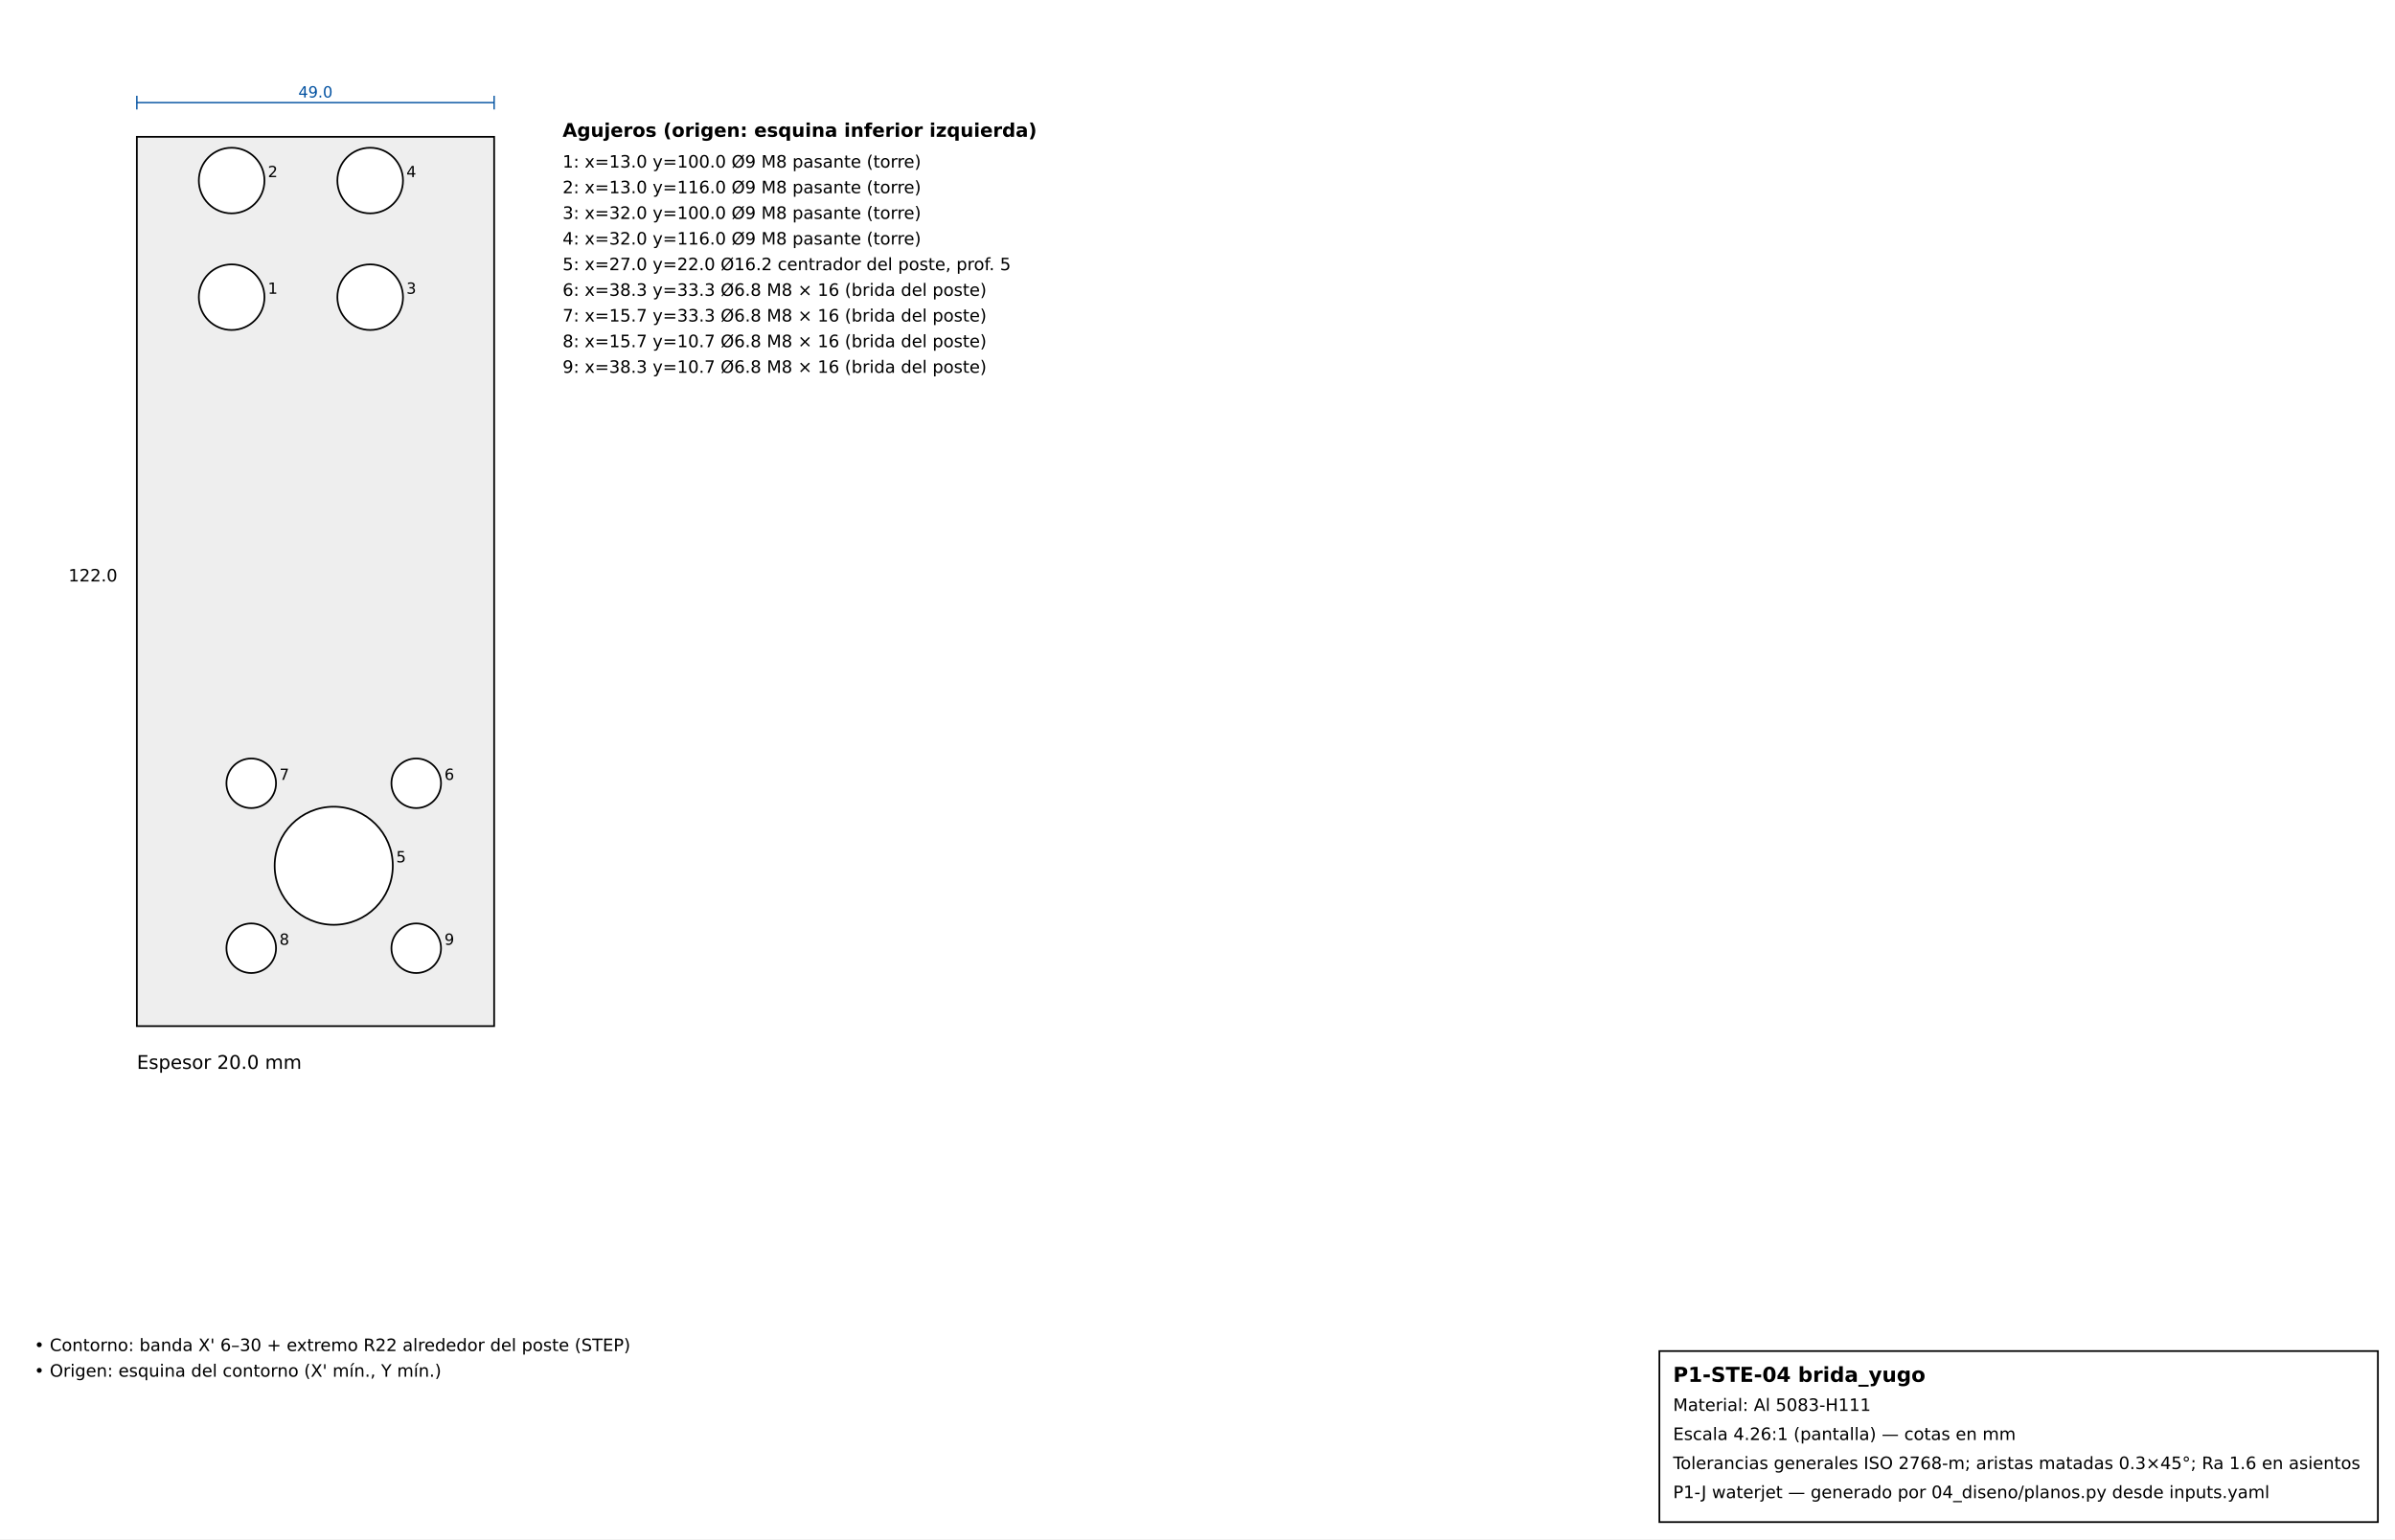
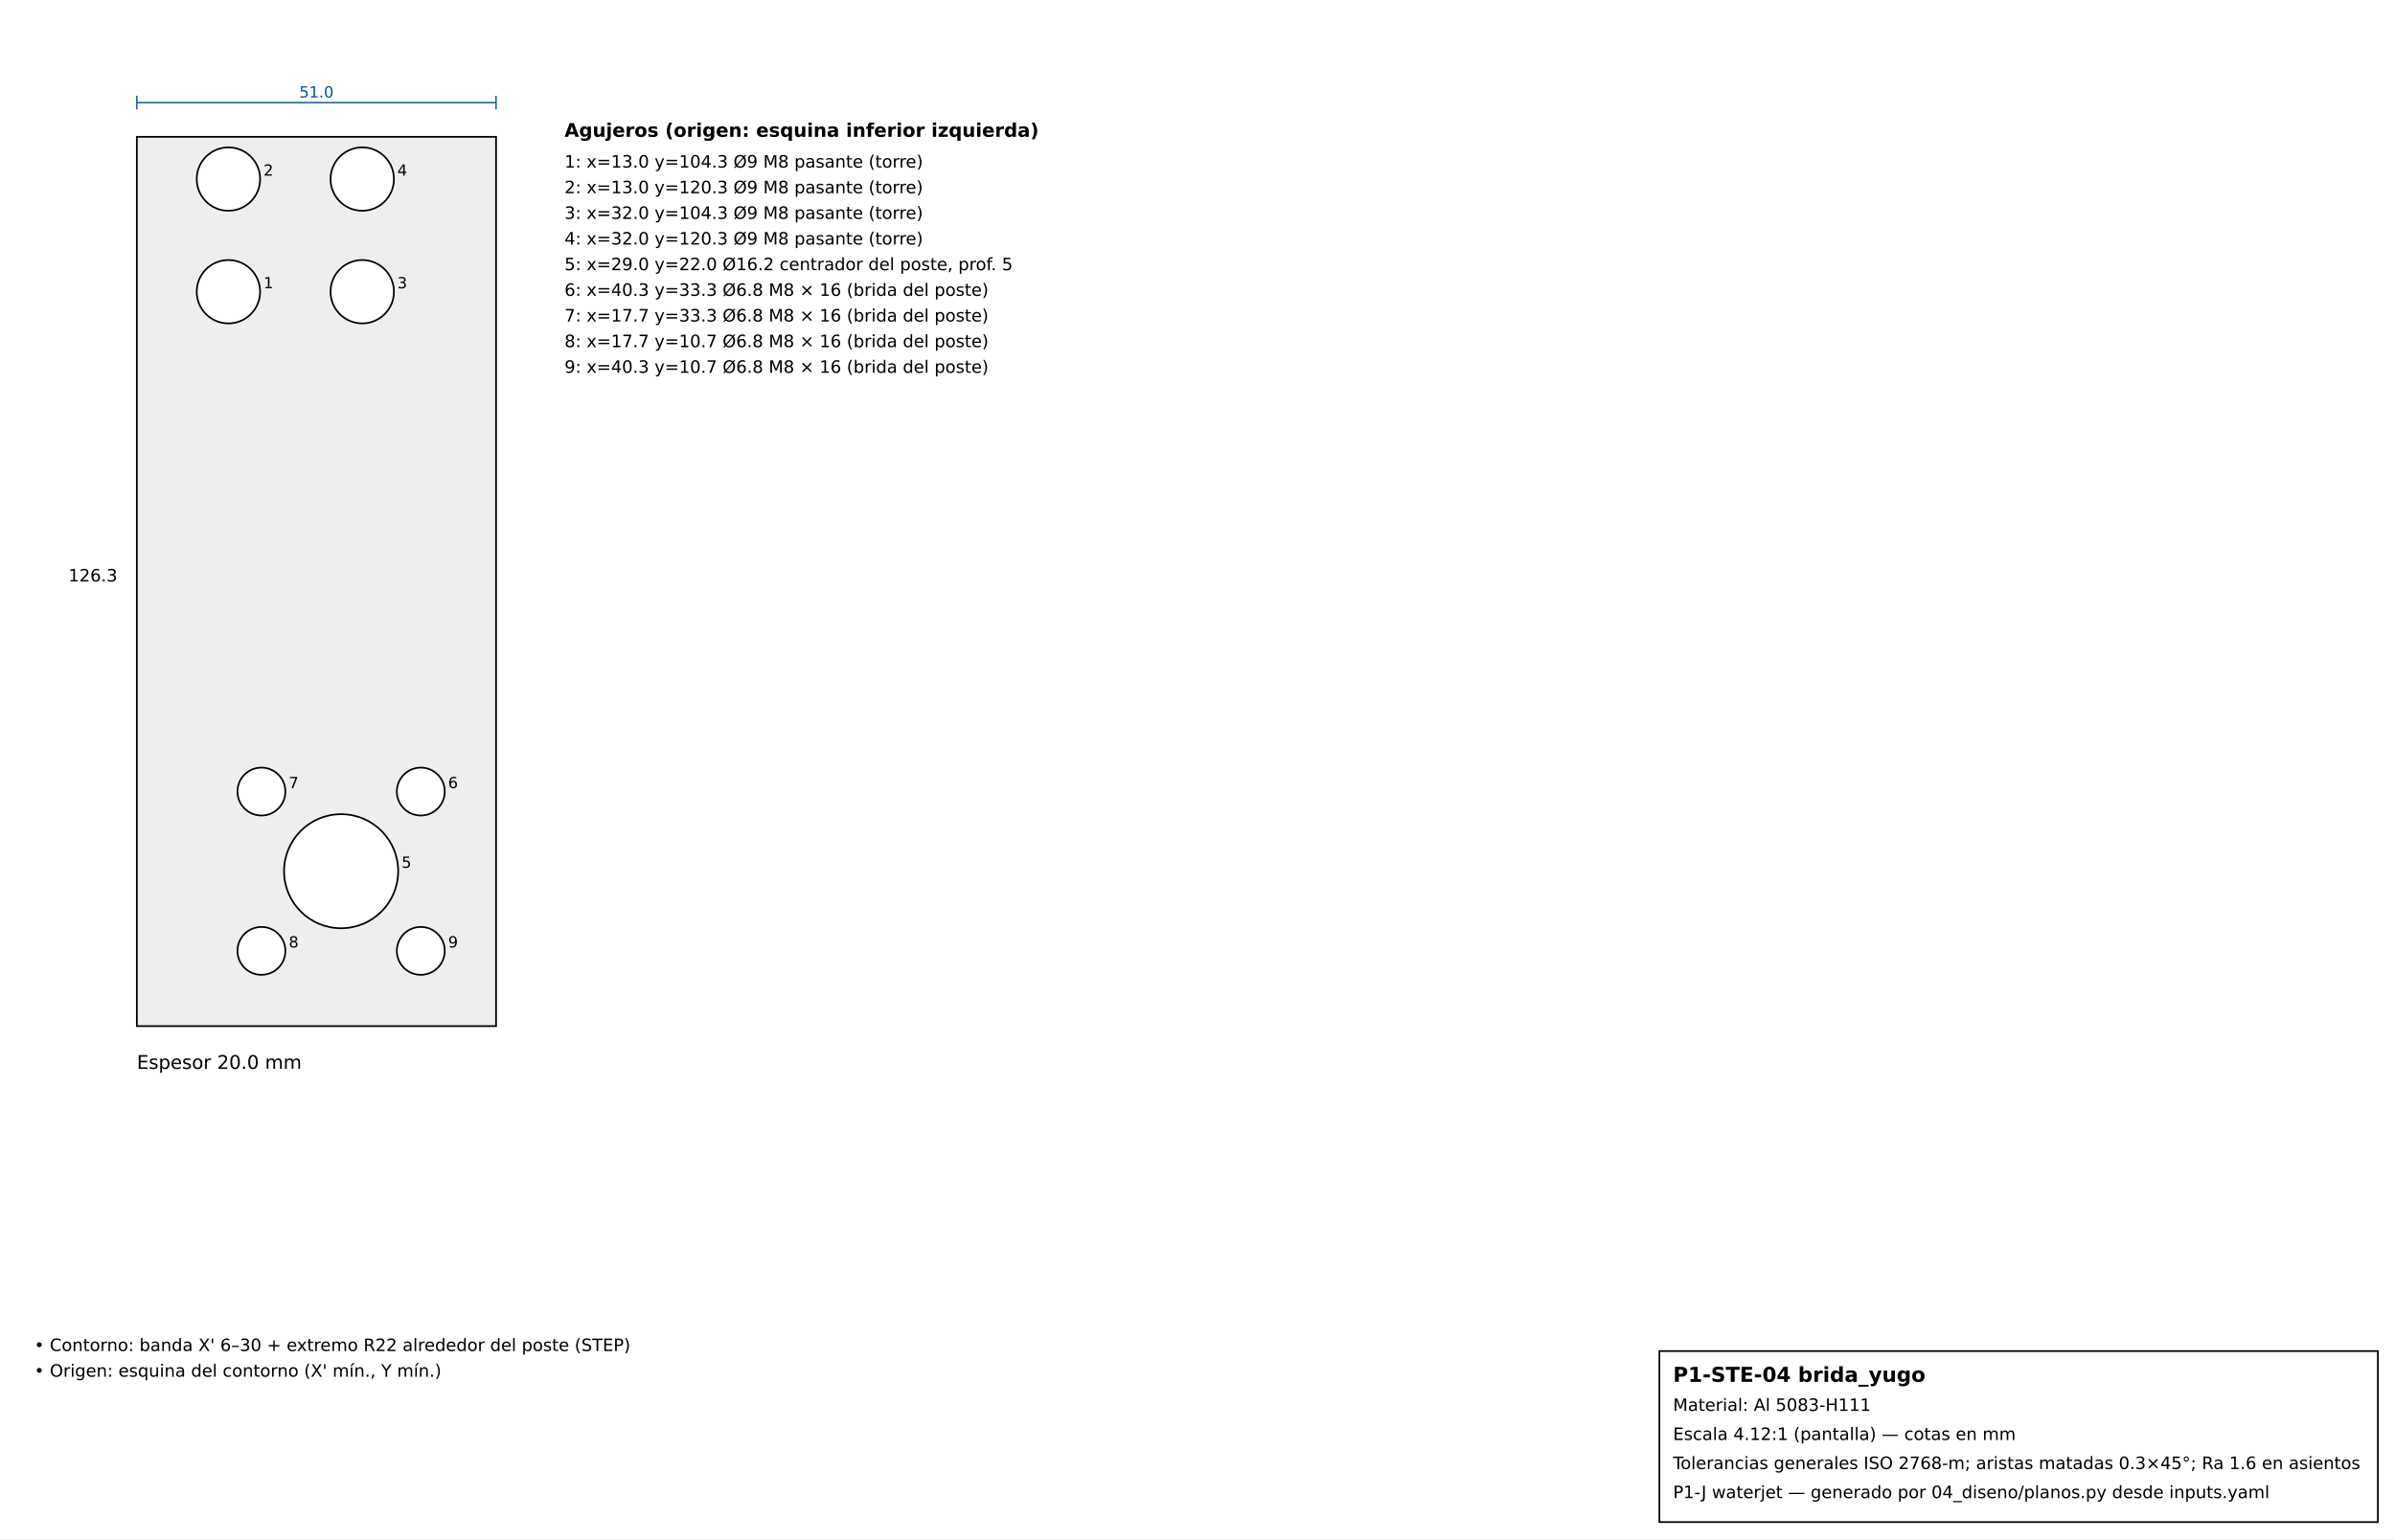
<svg xmlns="http://www.w3.org/2000/svg" baseProfile="full" height="900" version="1.1" width="1400">
  <defs />
  <rect fill="white" height="900" width="1400" x="0" y="0" />
-   <rect fill="#eeeeee" height="520.0" stroke="black" width="208.852" x="80" y="80" />
-   <circle cx="135.41" cy="173.77" fill="white" r="19.18" stroke="black" />
-   <text font-family="DejaVu Sans" font-size="9" x="156.59" y="171.77">1</text>
-   <circle cx="135.41" cy="105.574" fill="white" r="19.18" stroke="black" />
-   <text font-family="DejaVu Sans" font-size="9" x="156.59" y="103.574">2</text>
-   <circle cx="216.393" cy="173.77" fill="white" r="19.18" stroke="black" />
-   <text font-family="DejaVu Sans" font-size="9" x="237.574" y="171.77">3</text>
-   <circle cx="216.393" cy="105.574" fill="white" r="19.18" stroke="black" />
-   <text font-family="DejaVu Sans" font-size="9" x="237.574" y="103.574">4</text>
-   <circle cx="195.082" cy="506.23" fill="white" r="34.525" stroke="black" />
-   <text font-family="DejaVu Sans" font-size="9" x="231.607" y="504.23">5</text>
-   <circle cx="243.304" cy="458.007" fill="white" r="14.492" stroke="black" />
-   <text font-family="DejaVu Sans" font-size="9" x="259.796" y="456.007">6</text>
-   <circle cx="146.86" cy="458.007" fill="white" r="14.492" stroke="black" />
-   <text font-family="DejaVu Sans" font-size="9" x="163.351" y="456.007">7</text>
-   <circle cx="146.86" cy="554.452" fill="white" r="14.492" stroke="black" />
-   <text font-family="DejaVu Sans" font-size="9" x="163.351" y="552.452">8</text>
-   <circle cx="243.304" cy="554.452" fill="white" r="14.492" stroke="black" />
-   <text font-family="DejaVu Sans" font-size="9" x="259.796" y="552.452">9</text>
-   <text font-family="DejaVu Sans" font-size="11" font-weight="bold" x="328.852" y="80">Agujeros (origen: esquina inferior izquierda)</text>
-   <text font-family="DejaVu Sans" font-size="10" x="328.852" y="98">1: x=13.0  y=100.0  Ø9  M8 pasante (torre)</text>
-   <text font-family="DejaVu Sans" font-size="10" x="328.852" y="113">2: x=13.0  y=116.0  Ø9  M8 pasante (torre)</text>
-   <text font-family="DejaVu Sans" font-size="10" x="328.852" y="128">3: x=32.0  y=100.0  Ø9  M8 pasante (torre)</text>
-   <text font-family="DejaVu Sans" font-size="10" x="328.852" y="143">4: x=32.0  y=116.0  Ø9  M8 pasante (torre)</text>
-   <text font-family="DejaVu Sans" font-size="10" x="328.852" y="158">5: x=27.0  y=22.0  Ø16.2  centrador del poste, prof. 5</text>
-   <text font-family="DejaVu Sans" font-size="10" x="328.852" y="173">6: x=38.3  y=33.3  Ø6.8  M8 × 16 (brida del poste)</text>
-   <text font-family="DejaVu Sans" font-size="10" x="328.852" y="188">7: x=15.7  y=33.3  Ø6.8  M8 × 16 (brida del poste)</text>
-   <text font-family="DejaVu Sans" font-size="10" x="328.852" y="203">8: x=15.7  y=10.7  Ø6.8  M8 × 16 (brida del poste)</text>
-   <text font-family="DejaVu Sans" font-size="10" x="328.852" y="218">9: x=38.3  y=10.7  Ø6.8  M8 × 16 (brida del poste)</text>
-   <line stroke="#0050a0" stroke-width="0.8" x1="80" x2="288.852" y1="60" y2="60" />
+   <rect fill="#eeeeee" height="520.0" stroke="black" width="209.976" x="80" y="80" />
+   <circle cx="133.523" cy="170.578" fill="white" r="18.527" stroke="black" />
+   <text font-family="DejaVu Sans" font-size="9" x="154.051" y="168.578">1</text>
+   <circle cx="133.523" cy="104.703" fill="white" r="18.527" stroke="black" />
+   <text font-family="DejaVu Sans" font-size="9" x="154.051" y="102.703">2</text>
+   <circle cx="211.75" cy="170.578" fill="white" r="18.527" stroke="black" />
+   <text font-family="DejaVu Sans" font-size="9" x="232.277" y="168.578">3</text>
+   <circle cx="211.75" cy="104.703" fill="white" r="18.527" stroke="black" />
+   <text font-family="DejaVu Sans" font-size="9" x="232.277" y="102.703">4</text>
+   <circle cx="199.398" cy="509.422" fill="white" r="33.349" stroke="black" />
+   <text font-family="DejaVu Sans" font-size="9" x="234.747" y="507.422">5</text>
+   <circle cx="245.979" cy="462.841" fill="white" r="13.998" stroke="black" />
+   <text font-family="DejaVu Sans" font-size="9" x="261.977" y="460.841">6</text>
+   <circle cx="152.818" cy="462.841" fill="white" r="13.998" stroke="black" />
+   <text font-family="DejaVu Sans" font-size="9" x="168.816" y="460.841">7</text>
+   <circle cx="152.818" cy="556.003" fill="white" r="13.998" stroke="black" />
+   <text font-family="DejaVu Sans" font-size="9" x="168.816" y="554.003">8</text>
+   <circle cx="245.979" cy="556.003" fill="white" r="13.998" stroke="black" />
+   <text font-family="DejaVu Sans" font-size="9" x="261.977" y="554.003">9</text>
+   <text font-family="DejaVu Sans" font-size="11" font-weight="bold" x="329.976" y="80">Agujeros (origen: esquina inferior izquierda)</text>
+   <text font-family="DejaVu Sans" font-size="10" x="329.976" y="98">1: x=13.0  y=104.3  Ø9  M8 pasante (torre)</text>
+   <text font-family="DejaVu Sans" font-size="10" x="329.976" y="113">2: x=13.0  y=120.3  Ø9  M8 pasante (torre)</text>
+   <text font-family="DejaVu Sans" font-size="10" x="329.976" y="128">3: x=32.0  y=104.3  Ø9  M8 pasante (torre)</text>
+   <text font-family="DejaVu Sans" font-size="10" x="329.976" y="143">4: x=32.0  y=120.3  Ø9  M8 pasante (torre)</text>
+   <text font-family="DejaVu Sans" font-size="10" x="329.976" y="158">5: x=29.0  y=22.0  Ø16.2  centrador del poste, prof. 5</text>
+   <text font-family="DejaVu Sans" font-size="10" x="329.976" y="173">6: x=40.3  y=33.3  Ø6.8  M8 × 16 (brida del poste)</text>
+   <text font-family="DejaVu Sans" font-size="10" x="329.976" y="188">7: x=17.7  y=33.3  Ø6.8  M8 × 16 (brida del poste)</text>
+   <text font-family="DejaVu Sans" font-size="10" x="329.976" y="203">8: x=17.7  y=10.7  Ø6.8  M8 × 16 (brida del poste)</text>
+   <text font-family="DejaVu Sans" font-size="10" x="329.976" y="218">9: x=40.3  y=10.7  Ø6.8  M8 × 16 (brida del poste)</text>
+   <line stroke="#0050a0" stroke-width="0.8" x1="80" x2="289.976" y1="60" y2="60" />
  <line stroke="#0050a0" stroke-width="0.8" x1="80" x2="80" y1="56" y2="64" />
-   <line stroke="#0050a0" stroke-width="0.8" x1="288.852" x2="288.852" y1="56" y2="64" />
-   <text fill="#0050a0" font-family="DejaVu Sans" font-size="9" text-anchor="middle" x="184.426" y="57">49.0</text>
-   <text font-family="DejaVu Sans" font-size="10" x="40" y="340.0">122.0</text>
+   <line stroke="#0050a0" stroke-width="0.8" x1="289.976" x2="289.976" y1="56" y2="64" />
+   <text fill="#0050a0" font-family="DejaVu Sans" font-size="9" text-anchor="middle" x="184.988" y="57">51.0</text>
+   <text font-family="DejaVu Sans" font-size="10" x="40" y="340.0">126.3</text>
  <text font-family="DejaVu Sans" font-size="11" x="80" y="625.0">Espesor 20.0 mm</text>
  <g font-family="DejaVu Sans" font-size="11">
    <rect fill="none" height="100" stroke="black" width="420" x="970" y="790" />
    <text font-size="12" font-weight="bold" x="978" y="808">P1-STE-04  brida_yugo</text>
    <text font-size="10" font-weight="normal" x="978" y="825">Material: Al 5083-H111</text>
-     <text font-size="10" font-weight="normal" x="978" y="842">Escala 4.26:1 (pantalla)  —  cotas en mm</text>
+     <text font-size="10" font-weight="normal" x="978" y="842">Escala 4.12:1 (pantalla)  —  cotas en mm</text>
    <text font-size="10" font-weight="normal" x="978" y="859">Tolerancias generales ISO 2768-m; aristas matadas 0.3×45°; Ra 1.6 en asientos</text>
    <text font-size="10" font-weight="normal" x="978" y="876">P1-J waterjet — generado por 04_diseno/planos.py desde inputs.yaml</text>
    <text font-size="10" x="20" y="790">• Contorno: banda X' 6–30 + extremo R22 alrededor del poste (STEP)</text>
    <text font-size="10" x="20" y="805">• Origen: esquina del contorno (X' mín., Y mín.)</text>
  </g>
</svg>
